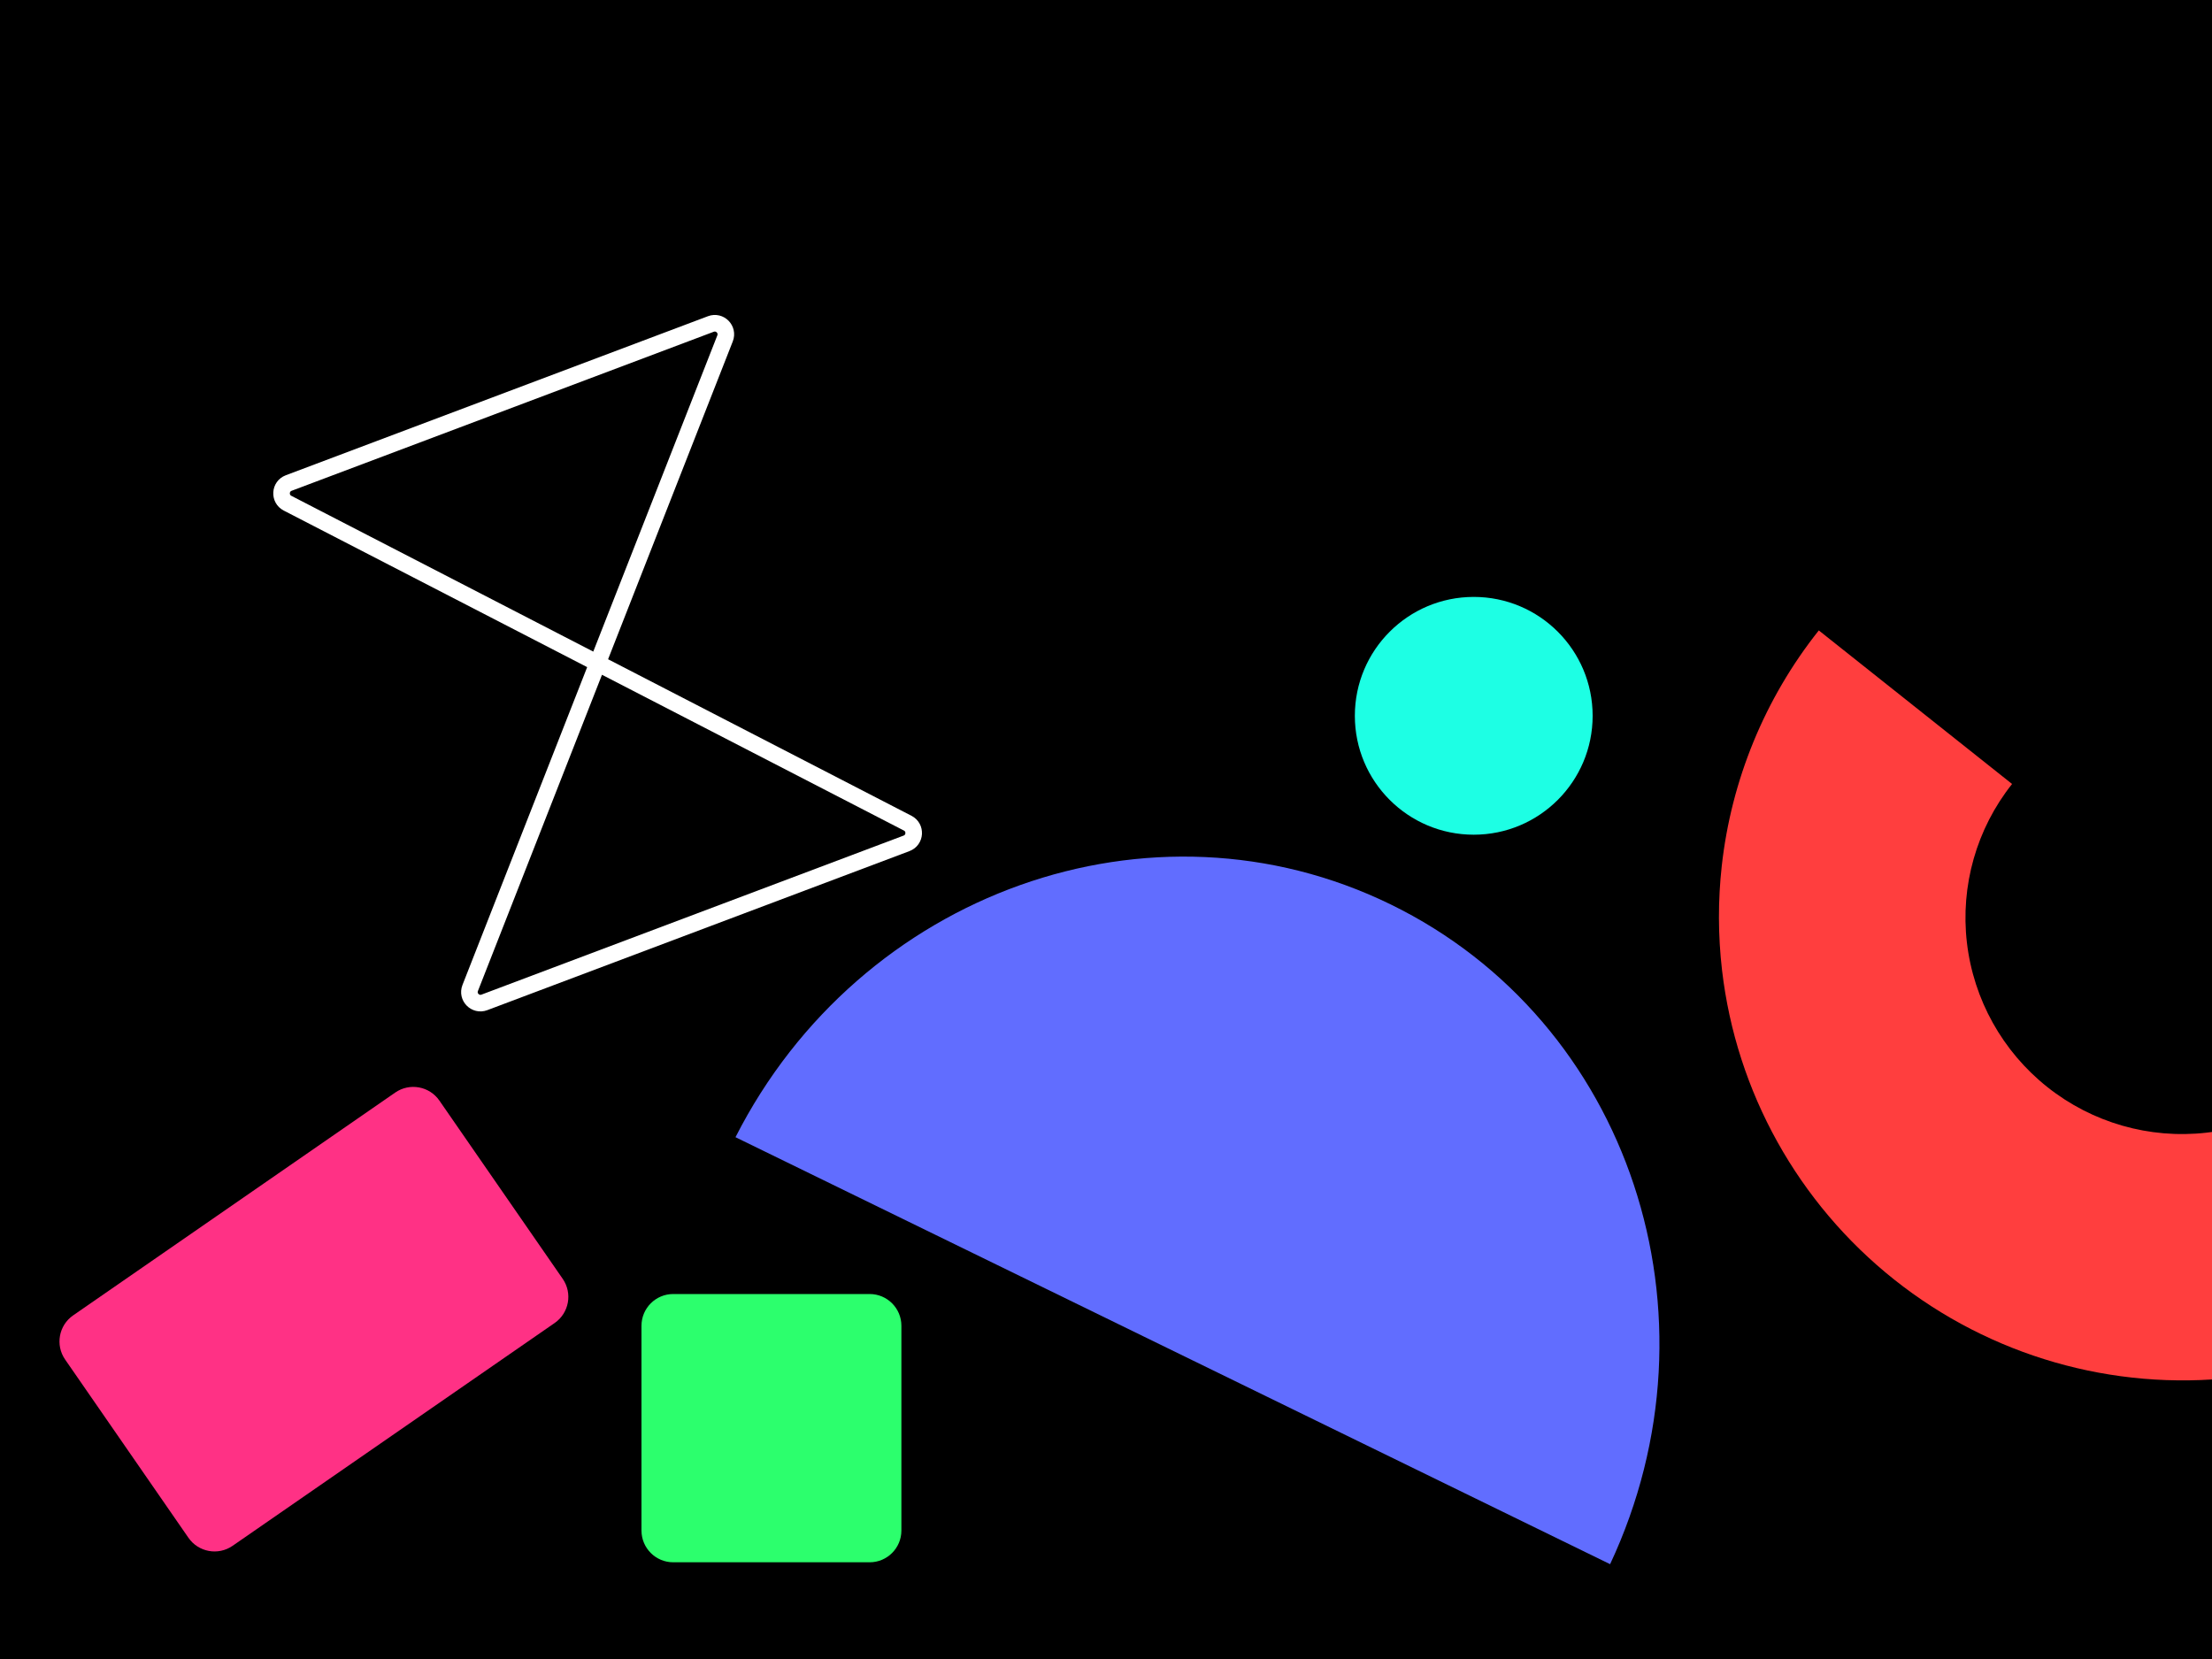
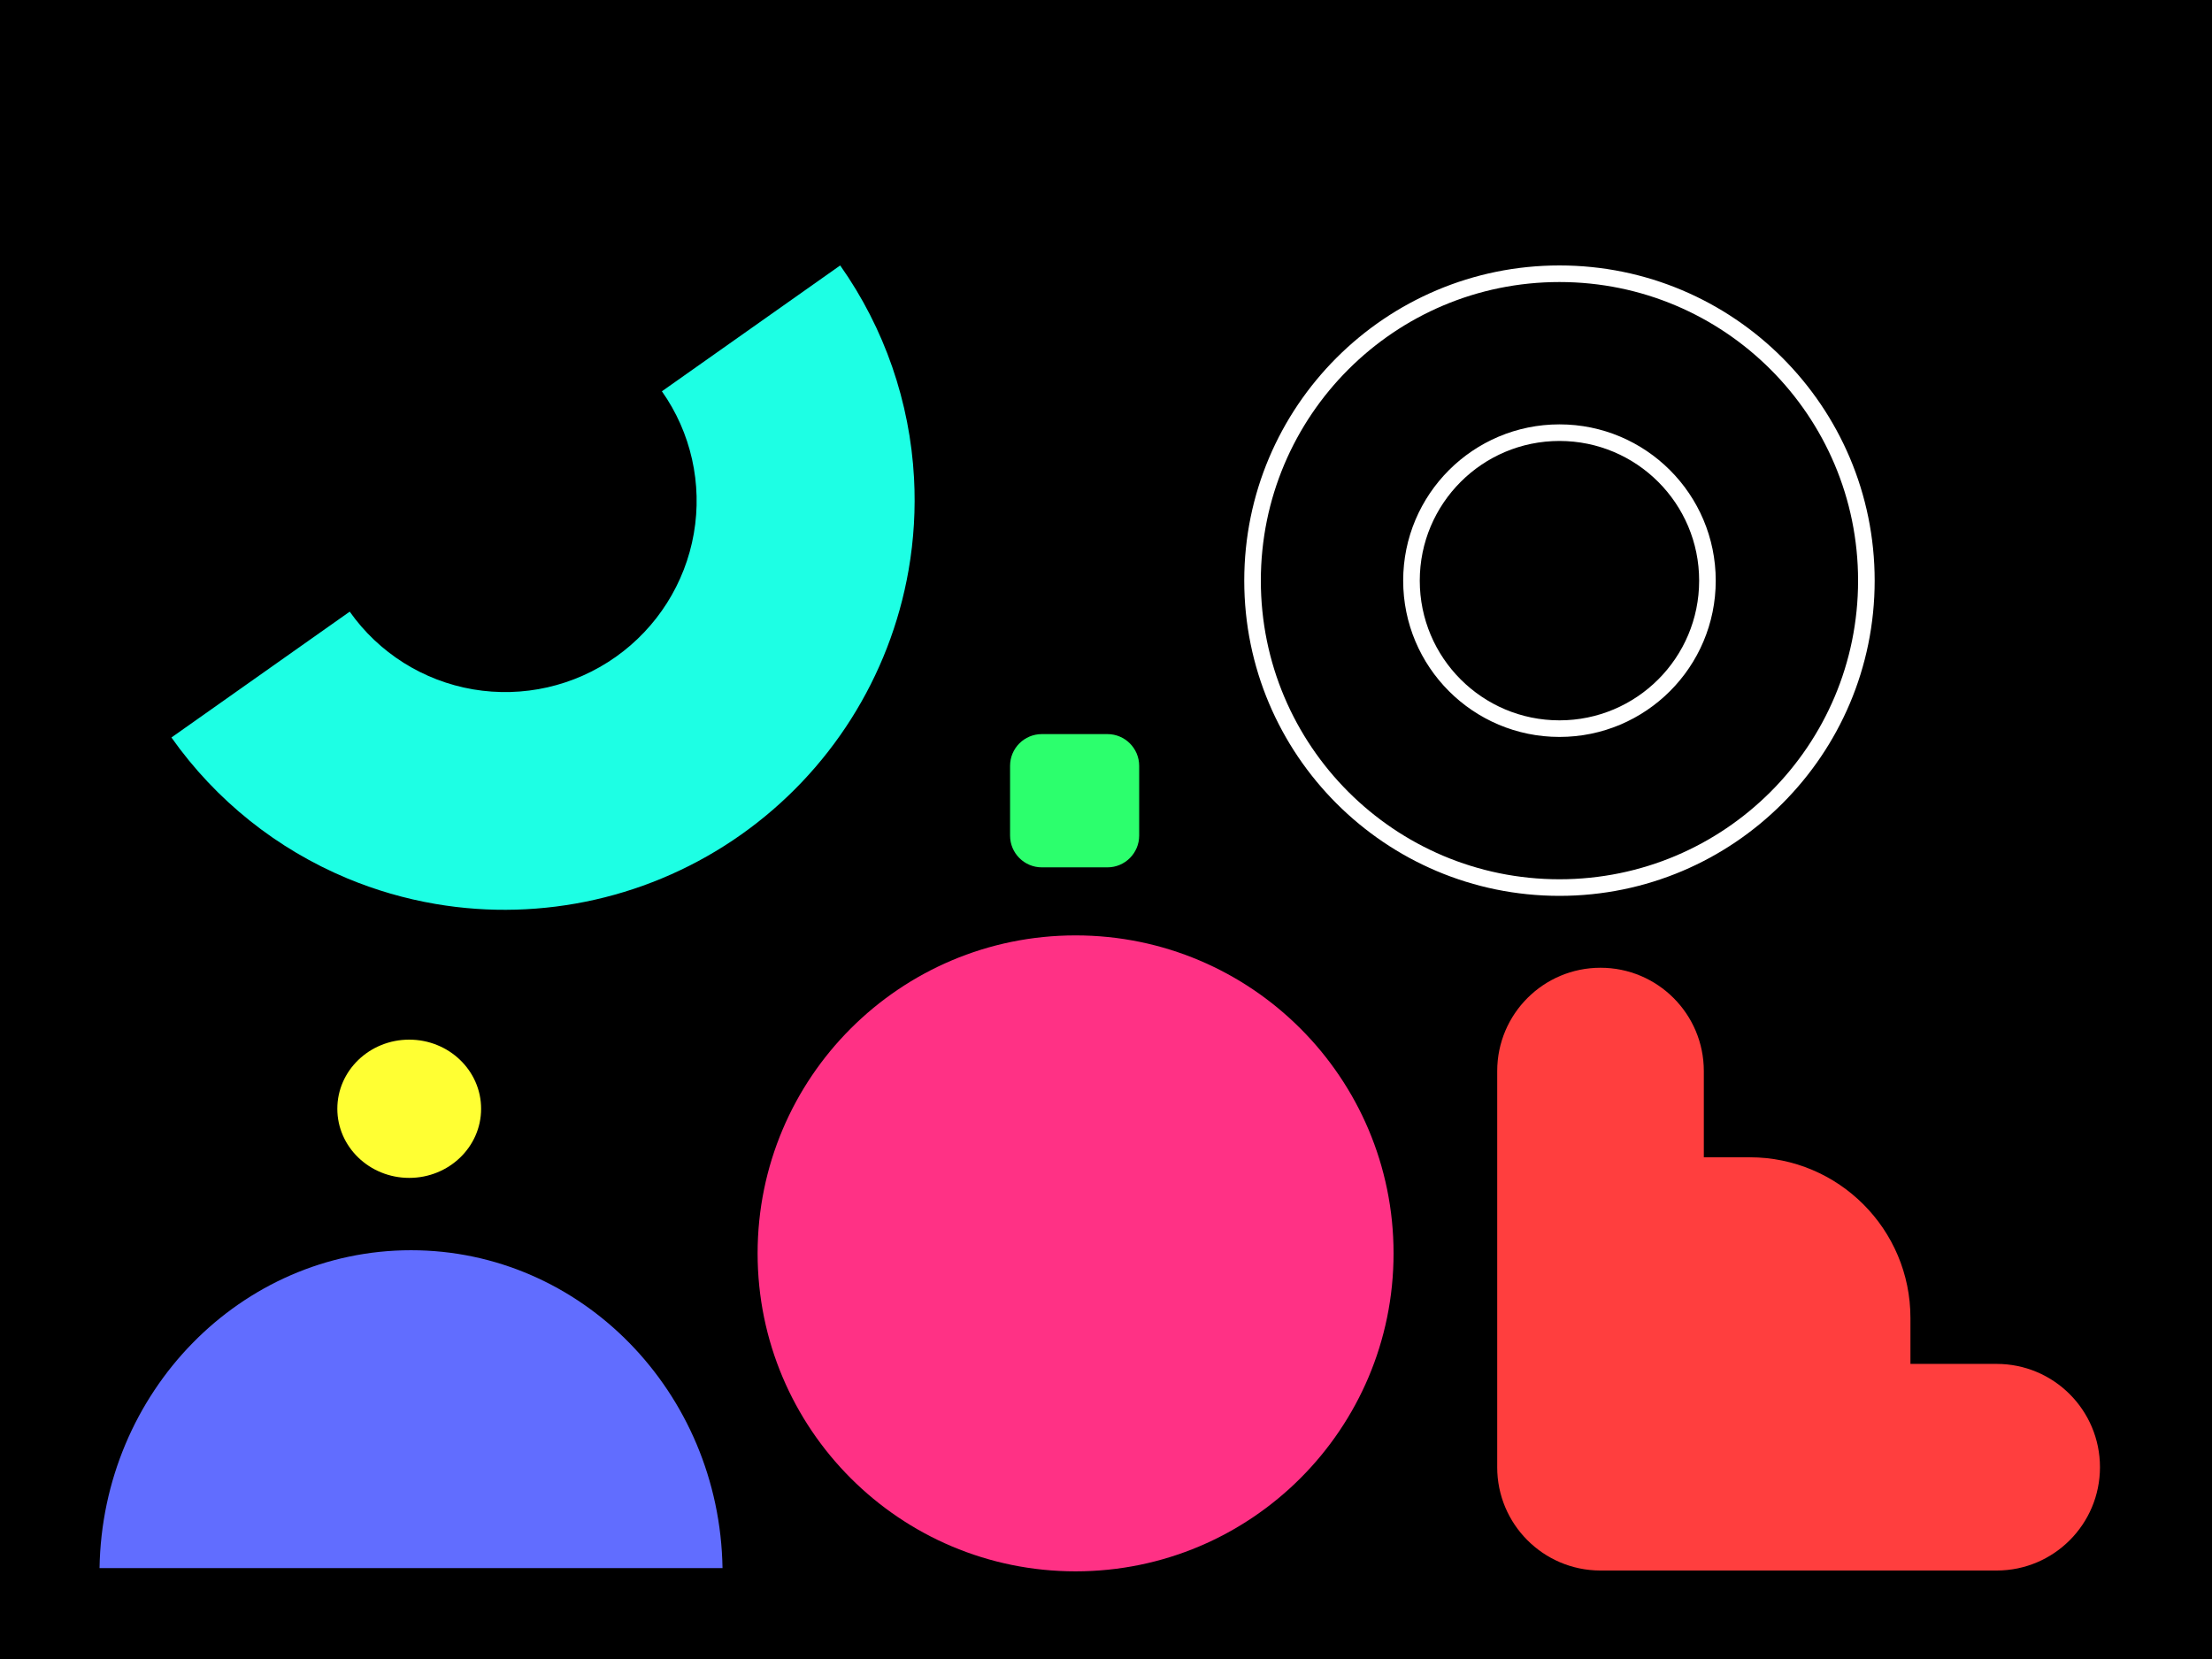
<svg xmlns="http://www.w3.org/2000/svg" width="400" height="300" viewBox="0 0 400 300" fill="none">
-   <g clip-path="url(#clip0_1323_5632)">
-     <rect width="400" height="300" fill="black" />
-     <path fill-rule="evenodd" clip-rule="evenodd" d="M291.159 282.854C312.258 237.804 294.706 184.652 251.477 163.547C208.248 142.443 155.542 161.296 133 205.641L291.159 282.854Z" fill="#616DFF" />
-     <rect width="47" height="48.511" rx="5.742" transform="matrix(-1 -8.74228e-08 2.31745e-06 1 163 234)" fill="#2CFF6D" />
-     <rect width="50.674" height="82.3" rx="5.742" transform="matrix(-0.568956 -0.822368 -0.822367 0.568958 105.022 235.973)" fill="#FF3185" />
-     <circle cx="21.5" cy="21.5" r="21.5" transform="matrix(-1 0 0 1 288 107.941)" fill="#1DFFE4" />
-     <path fill-rule="evenodd" clip-rule="evenodd" d="M425.044 190.388C418.619 198.475 409.233 203.67 398.952 204.829C388.67 205.989 378.335 203.018 370.22 196.57C362.105 190.123 356.875 180.727 355.679 170.45C354.484 160.172 357.423 149.855 363.848 141.768L328.897 114C319.082 126.354 313.066 141.137 311.349 156.586C310.659 162.802 310.665 169.126 311.399 175.443C313.959 197.46 325.164 217.588 342.549 231.4C359.933 245.212 382.073 251.576 404.099 249.092C410.418 248.38 416.58 246.955 422.479 244.877C437.14 239.713 450.18 230.51 459.994 218.156L425.044 190.388Z" fill="#FF3E3E" />
-     <path d="M163.929 152.505L87.593 181.264C85.971 181.875 84.393 180.275 85.026 178.662L131.114 61.188C131.746 59.575 130.168 57.975 128.547 58.586L52.21 87.345C50.589 87.956 50.458 90.199 51.998 90.994L164.141 148.857C165.681 149.651 165.551 151.895 163.929 152.505Z" stroke="white" stroke-width="3" />
-   </g>
-   <defs>
-     <clipPath id="clip0_1323_5632">
-       <rect width="400" height="300" fill="white" />
-     </clipPath>
-   </defs>
+   <rect width="400" height="300" fill="black" />
+   <path fill-rule="evenodd" clip-rule="evenodd" d="M130.655 283.563C130.142 251.726 105.12 226.081 74.328 226.081C43.536 226.081 18.514 251.726 18 283.563L130.655 283.563Z" fill="#616DFF" />
+   <ellipse cx="13" cy="12.5" rx="13" ry="12.5" transform="matrix(-1 -8.74228e-08 -8.74228e-08 1 87 188)" fill="#FFFF33" />
+   <rect width="23.347" height="24.097" rx="5.742" transform="matrix(-1 -8.74228e-08 2.31745e-06 1 206 132.748)" fill="#2CFF6D" />
+   <ellipse cx="57.5" cy="57.5" rx="57.5" ry="57.5" transform="matrix(-1 -8.74228e-08 -8.74228e-08 1 252 169.149)" fill="#FF3185" />
+   <path fill-rule="evenodd" clip-rule="evenodd" d="M289.425 284L289.437 284L361.06 284C371.377 284 379.741 275.636 379.741 265.318C379.741 255.001 371.377 246.637 361.06 246.637L345.469 246.637L345.469 238.33C345.469 222.283 332.46 209.273 316.412 209.273L308.106 209.273L308.106 193.682C308.106 183.364 299.742 175 289.425 175C279.107 175 270.743 183.364 270.743 193.682L270.743 265.122C270.743 265.188 270.742 265.253 270.742 265.318C270.742 275.607 279.059 283.952 289.336 284L289.425 284Z" fill="#FF3E3E" />
+   <path fill-rule="evenodd" clip-rule="evenodd" d="M119.692 70.758C124.958 78.218 127.034 87.471 125.464 96.483C123.894 105.494 118.807 113.525 111.321 118.809C103.835 124.093 94.564 126.197 85.547 124.659C76.53 123.12 68.506 118.065 63.24 110.605L31 133.363C39.044 144.758 50.092 153.535 62.774 158.828C67.877 160.958 73.244 162.524 78.786 163.469C98.102 166.765 117.963 162.258 134 150.938C150.037 139.618 160.935 122.413 164.298 103.109C165.263 97.57 165.585 91.989 165.287 86.467C164.546 72.745 159.977 59.396 151.933 48L119.692 70.758Z" fill="#1DFFE4" />
+   <path d="M282 131.761C267.221 131.761 255.239 119.779 255.239 105C255.239 90.221 267.221 78.24 282 78.24C296.779 78.24 308.76 90.221 308.76 105C308.76 119.779 296.779 131.761 282 131.761Z" stroke="white" stroke-width="3" />
+   <path d="M282 160.5C251.348 160.5 226.5 135.652 226.5 105C226.5 74.348 251.348 49.5 282 49.5C312.652 49.5 337.5 74.348 337.5 105C337.5 135.652 312.652 160.5 282 160.5Z" stroke="white" stroke-width="3" />
</svg>
